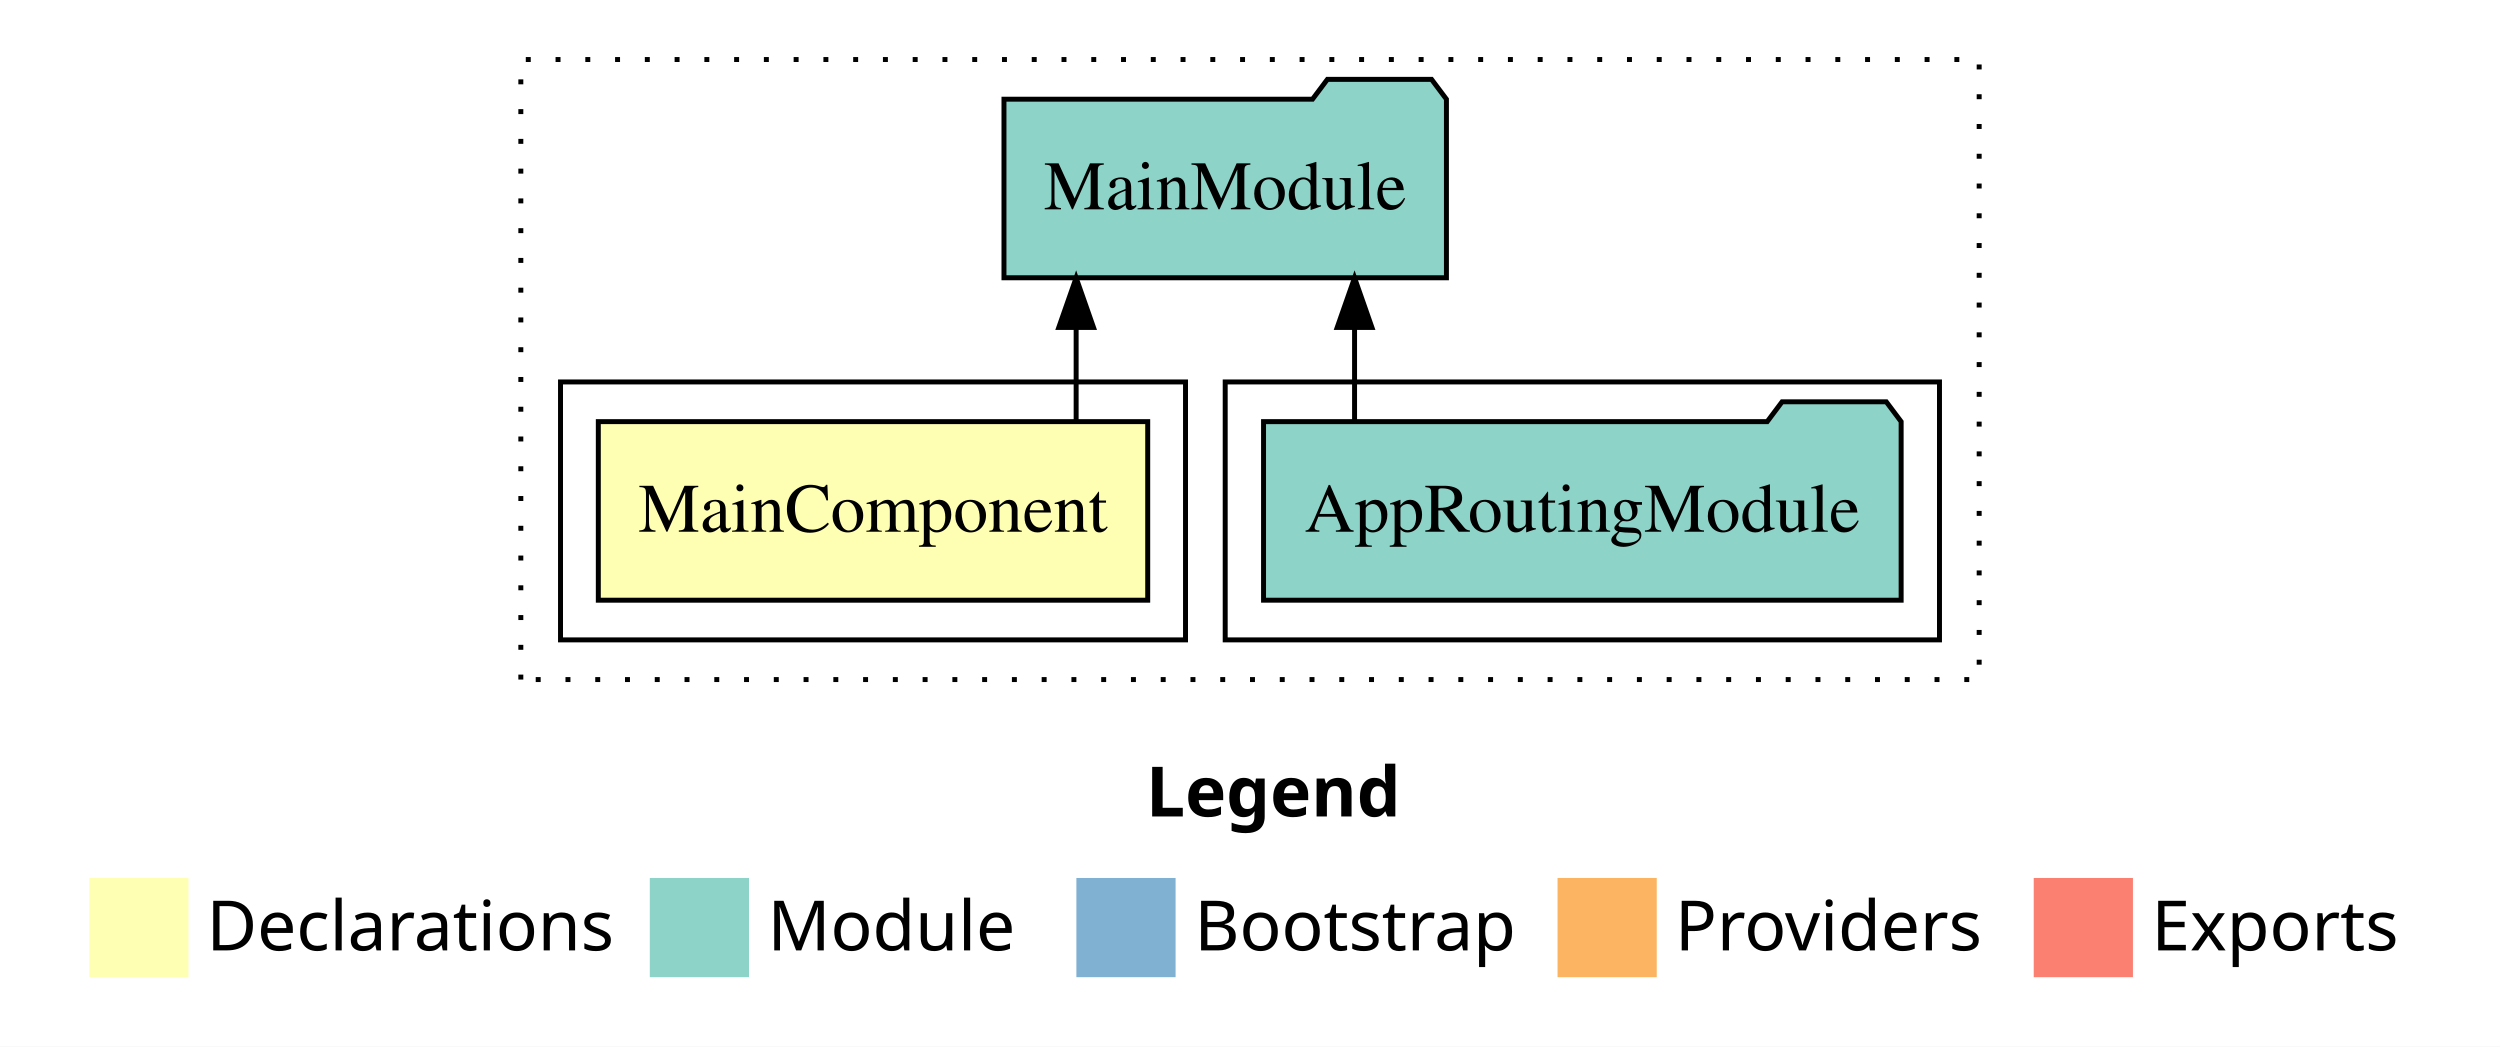
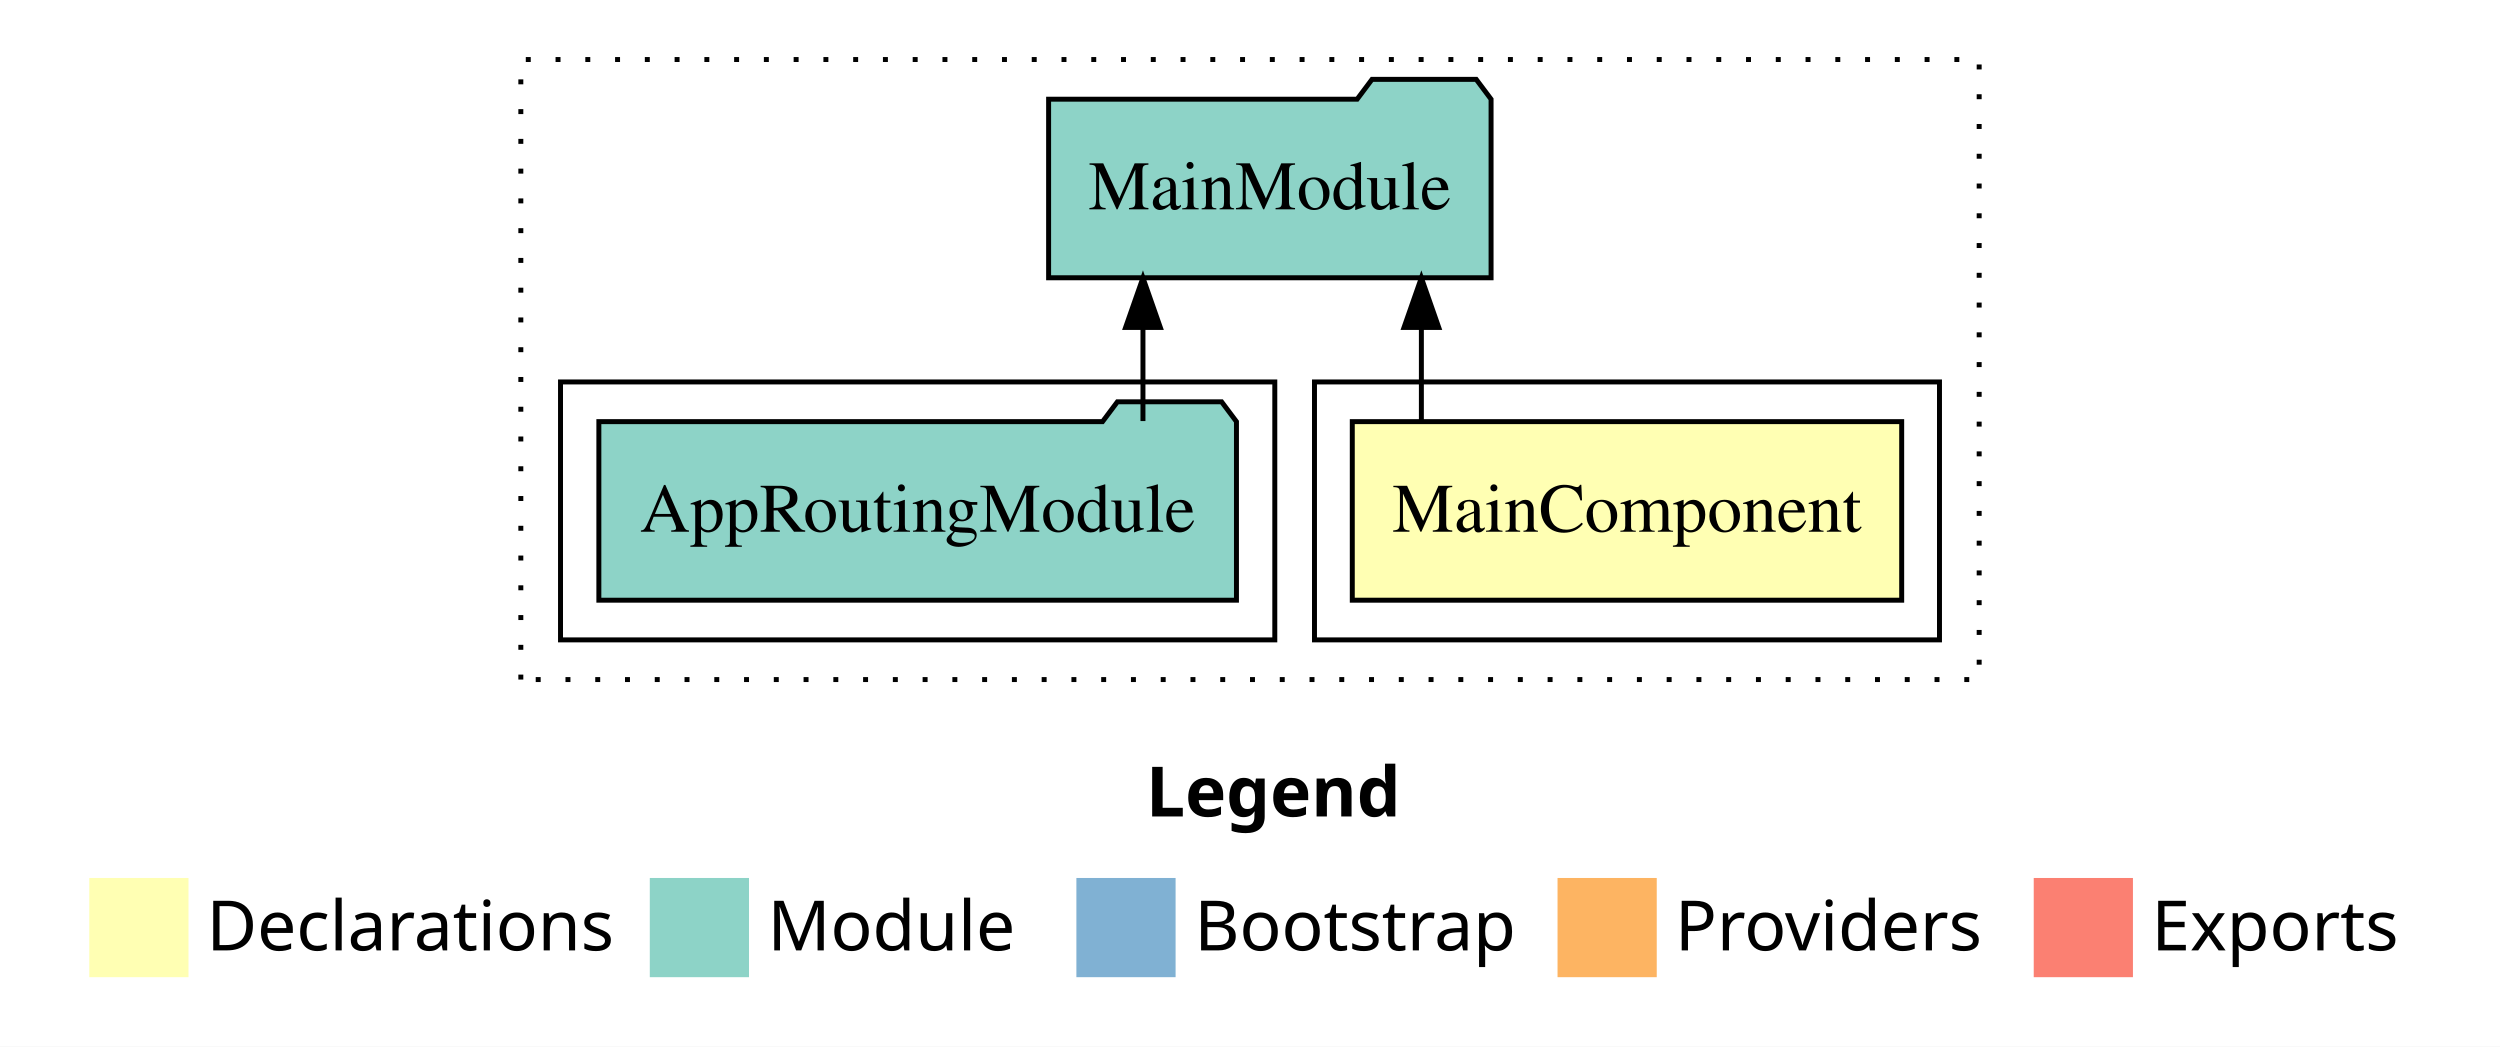
<svg xmlns="http://www.w3.org/2000/svg" width="504pt" height="211pt" viewBox="0.00 0.00 504.00 211.00">
  <g id="graph0" class="graph" transform="scale(1 1) rotate(0) translate(4 207)">
    <polygon fill="white" stroke="transparent" points="-4,4 -4,-207 500,-207 500,4 -4,4" />
    <text text-anchor="start" x="227.01" y="-42.4" font-family="sans-serif" font-weight="bold" font-size="14.00">Legend</text>
    <polygon fill="#ffffb3" stroke="transparent" points="14,-10 14,-30 34,-30 34,-10 14,-10" />
    <text text-anchor="start" x="37.63" y="-15.4" font-family="sans-serif" font-size="14.00">  Declarations</text>
    <polygon fill="#8dd3c7" stroke="transparent" points="127,-10 127,-30 147,-30 147,-10 127,-10" />
    <text text-anchor="start" x="150.73" y="-15.4" font-family="sans-serif" font-size="14.00">  Module</text>
    <polygon fill="#80b1d3" stroke="transparent" points="213,-10 213,-30 233,-30 233,-10 213,-10" />
    <text text-anchor="start" x="236.78" y="-15.4" font-family="sans-serif" font-size="14.00">  Bootstrap</text>
    <polygon fill="#fdb462" stroke="transparent" points="310,-10 310,-30 330,-30 330,-10 310,-10" />
    <text text-anchor="start" x="333.67" y="-15.4" font-family="sans-serif" font-size="14.00">  Providers</text>
    <polygon fill="#fb8072" stroke="transparent" points="406,-10 406,-30 426,-30 426,-10 406,-10" />
    <text text-anchor="start" x="429.73" y="-15.4" font-family="sans-serif" font-size="14.00">  Exports</text>
    <g id="clust1" class="cluster">
      <polygon fill="none" stroke="black" stroke-dasharray="1,5" points="101,-70 101,-195 395,-195 395,-70 101,-70" />
    </g>
+     <g id="clust2" class="cluster">
+       <polygon fill="none" stroke="black" points="261,-78 261,-130 387,-130 387,-78 261,-78" />
+     </g>
    <g id="clust4" class="cluster">
-       <polygon fill="none" stroke="black" points="243,-78 243,-130 387,-130 387,-78 243,-78" />
-     </g>
-     <g id="clust2" class="cluster">
-       <polygon fill="none" stroke="black" points="109,-78 109,-130 235,-130 235,-78 109,-78" />
+       <polygon fill="none" stroke="black" points="109,-78 109,-130 253,-130 253,-78 109,-78" />
    </g>
    <g id="node1" class="node">
-       <polygon fill="#ffffb3" stroke="black" points="227.38,-122 116.62,-122 116.62,-86 227.38,-86 227.38,-122" />
-       <text text-anchor="middle" x="172" y="-99.8" font-family="Times,serif" font-size="14.00">MainComponent</text>
+       <polygon fill="#ffffb3" stroke="black" points="379.38,-122 268.62,-122 268.62,-86 379.38,-86 379.38,-122" />
+       <text text-anchor="middle" x="324" y="-99.8" font-family="Times,serif" font-size="14.00">MainComponent</text>
    </g>
    <g id="node2" class="node">
-       <polygon fill="#8dd3c7" stroke="black" points="287.6,-187 284.6,-191 263.6,-191 260.6,-187 198.4,-187 198.4,-151 287.6,-151 287.6,-187" />
-       <text text-anchor="middle" x="243" y="-164.8" font-family="Times,serif" font-size="14.00">MainModule</text>
+       <polygon fill="#8dd3c7" stroke="black" points="296.6,-187 293.6,-191 272.6,-191 269.6,-187 207.4,-187 207.4,-151 296.6,-151 296.6,-187" />
+       <text text-anchor="middle" x="252" y="-164.8" font-family="Times,serif" font-size="14.00">MainModule</text>
    </g>
    <g id="edge1" class="edge">
-       <path fill="none" stroke="black" d="M212.95,-122.11C212.95,-122.11 212.95,-140.99 212.95,-140.99" />
-       <polygon fill="black" stroke="black" points="209.45,-140.99 212.95,-150.99 216.45,-140.99 209.45,-140.99" />
+       <path fill="none" stroke="black" d="M282.55,-122.11C282.55,-122.11 282.55,-140.99 282.55,-140.99" />
+       <polygon fill="black" stroke="black" points="279.05,-140.99 282.55,-150.99 286.05,-140.99 279.05,-140.99" />
    </g>
    <g id="node3" class="node">
-       <polygon fill="#8dd3c7" stroke="black" points="379.27,-122 376.27,-126 355.27,-126 352.27,-122 250.73,-122 250.73,-86 379.27,-86 379.27,-122" />
-       <text text-anchor="middle" x="315" y="-99.8" font-family="Times,serif" font-size="14.00">AppRoutingModule</text>
+       <polygon fill="#8dd3c7" stroke="black" points="245.27,-122 242.27,-126 221.27,-126 218.27,-122 116.73,-122 116.73,-86 245.27,-86 245.27,-122" />
+       <text text-anchor="middle" x="181" y="-99.8" font-family="Times,serif" font-size="14.00">AppRoutingModule</text>
    </g>
    <g id="edge2" class="edge">
-       <path fill="none" stroke="black" d="M269.08,-122.11C269.08,-122.11 269.08,-140.99 269.08,-140.99" />
-       <polygon fill="black" stroke="black" points="265.58,-140.99 269.08,-150.99 272.58,-140.99 265.58,-140.99" />
+       <path fill="none" stroke="black" d="M226.42,-122.11C226.42,-122.11 226.42,-140.99 226.42,-140.99" />
+       <polygon fill="black" stroke="black" points="222.92,-140.99 226.42,-150.99 229.92,-140.99 222.92,-140.99" />
    </g>
  </g>
</svg>
